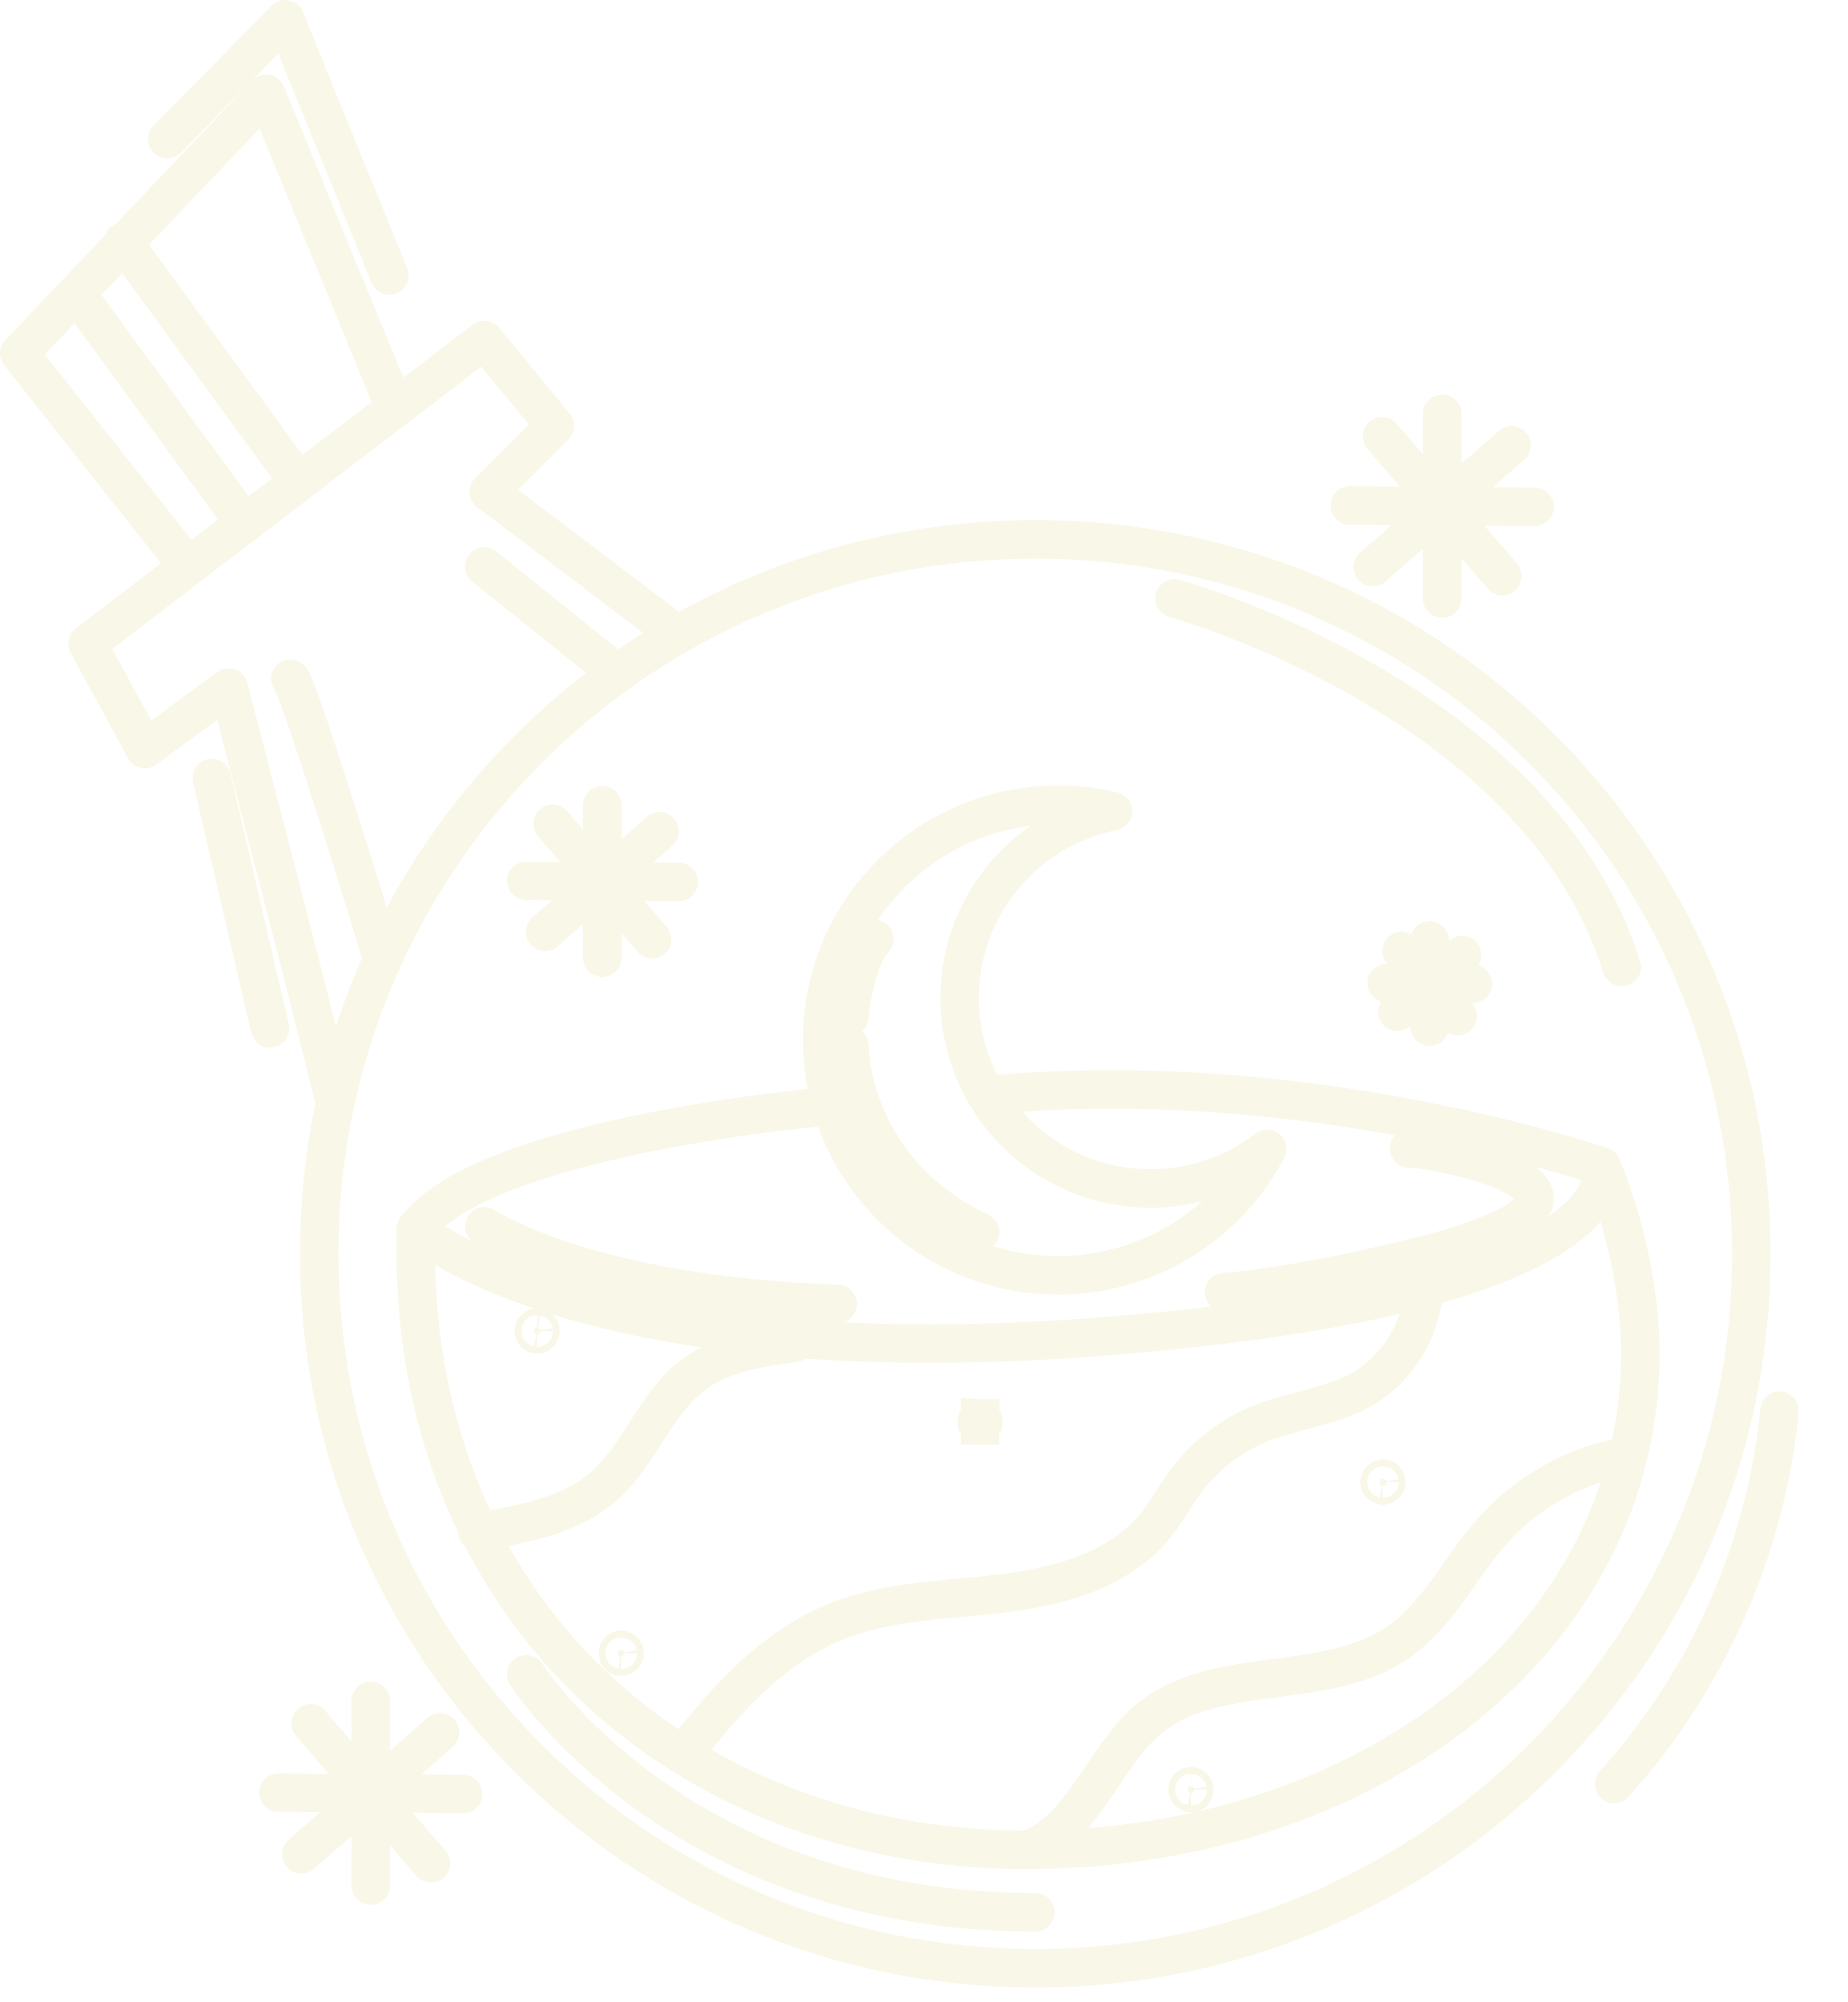
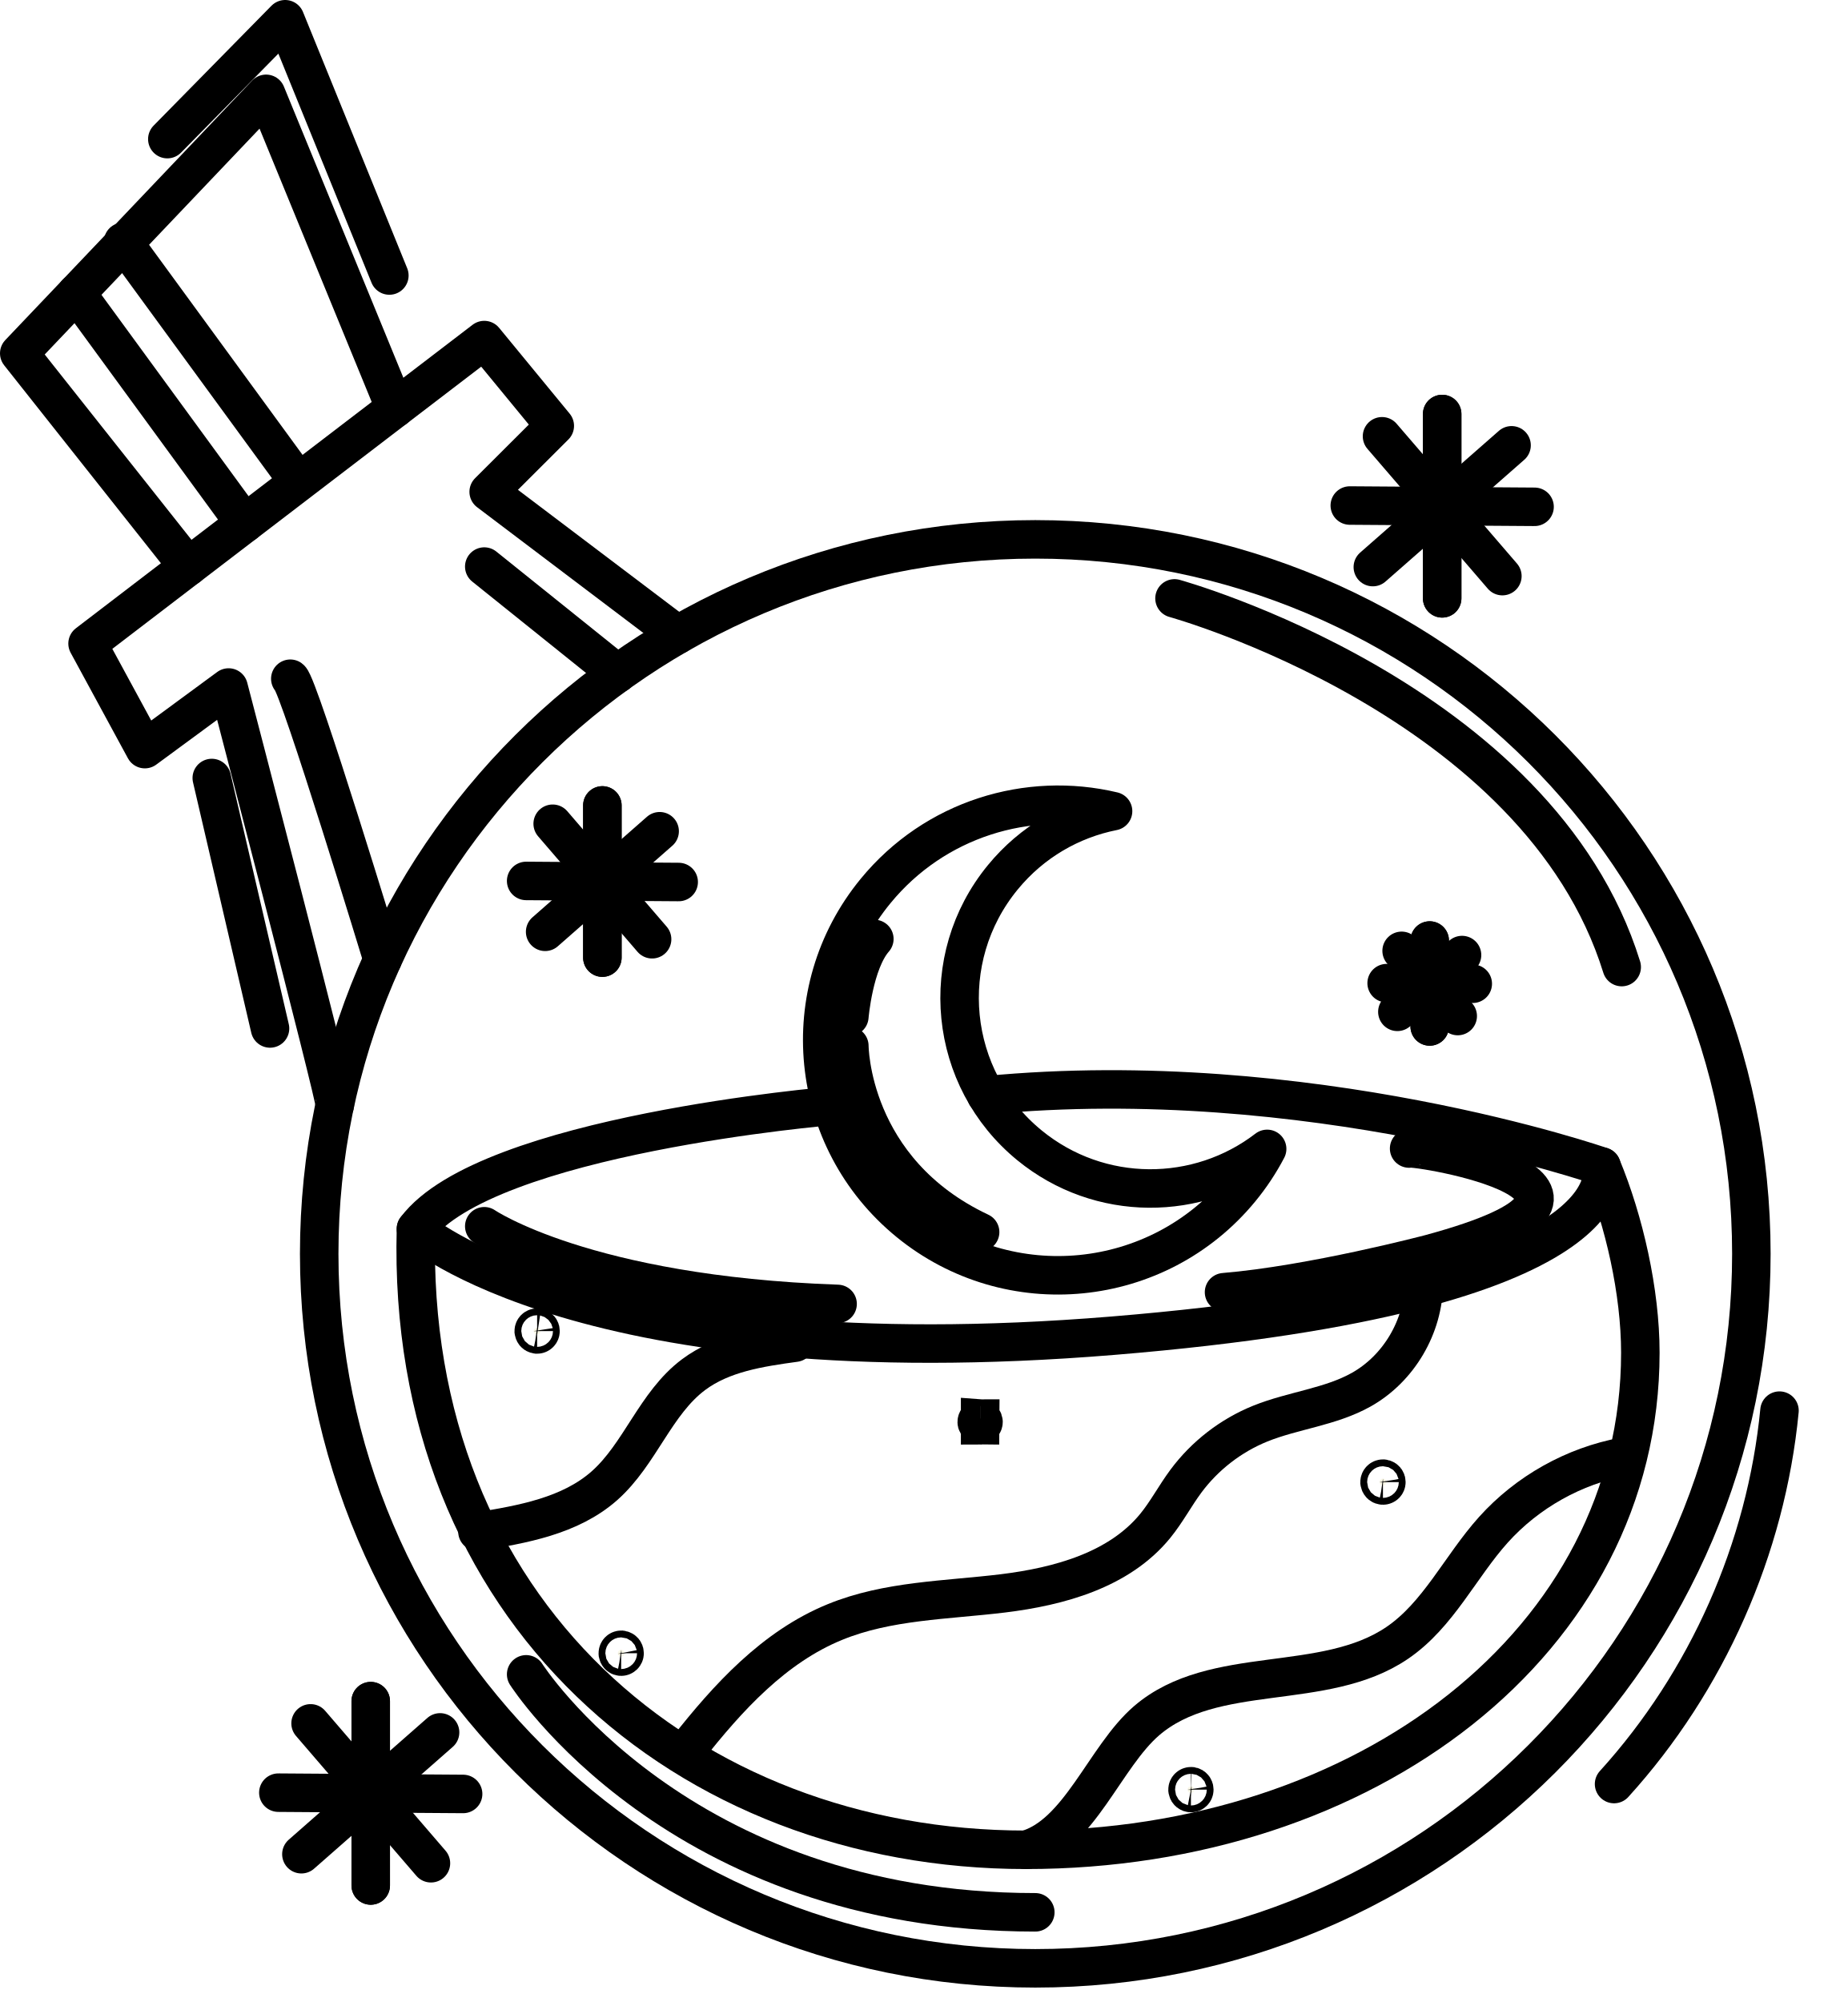
<svg xmlns="http://www.w3.org/2000/svg" width="36" height="39" viewBox="0 0 36 39" fill="none">
-   <path d="M20.058 22.312C18.469 21.012 18.236 18.674 19.539 17.089C20.106 16.398 20.871 15.964 21.686 15.802C20.028 15.407 18.214 15.951 17.061 17.355C15.452 19.312 15.739 22.2 17.702 23.805C19.664 25.41 22.559 25.123 24.168 23.165C24.372 22.917 24.545 22.654 24.688 22.381C23.347 23.413 21.424 23.429 20.058 22.312Z" stroke="#F9F7E7" stroke-width="0.75" stroke-miterlimit="10" stroke-linecap="round" stroke-linejoin="round" />
-   <path d="M20.171 38.344C27.876 38.344 34.122 32.112 34.122 24.425C34.122 16.739 27.876 10.507 20.171 10.507C12.465 10.507 6.219 16.739 6.219 24.425C6.219 32.112 12.465 38.344 20.171 38.344Z" stroke="#F9F7E7" stroke-width="0.75" stroke-miterlimit="10" stroke-linecap="round" stroke-linejoin="round" />
-   <path d="M31.204 22.724C31.644 23.783 31.959 25.164 31.959 26.351C31.959 31.973 26.607 36.035 19.988 36.035C13.37 36.035 7.904 31.37 8.104 23.939" stroke="#F9F7E7" stroke-width="0.75" stroke-miterlimit="10" stroke-linecap="round" stroke-linejoin="round" />
-   <path d="M16.204 21.544C16.204 21.544 9.478 22.104 8.104 23.939C8.104 23.939 11.393 26.866 21.685 26.02C31.977 25.173 31.204 22.724 31.204 22.724C31.204 22.724 25.49 20.734 19.216 21.336" stroke="#F9F7E7" stroke-width="0.75" stroke-miterlimit="10" stroke-linecap="round" stroke-linejoin="round" />
-   <path d="M6.523 21.524C6.548 21.411 4.454 13.393 4.454 13.393L2.822 14.593L1.706 12.537L9.435 6.625L10.809 8.296L9.521 9.581L13.202 12.365" stroke="#F9F7E7" stroke-width="0.75" stroke-miterlimit="10" stroke-linecap="round" stroke-linejoin="round" />
-   <path d="M5.656 13.222C5.828 13.351 7.454 18.692 7.454 18.692" stroke="#F9F7E7" stroke-width="0.75" stroke-miterlimit="10" stroke-linecap="round" stroke-linejoin="round" />
-   <path d="M9.435 11.037L12.031 13.121" stroke="#F9F7E7" stroke-width="0.75" stroke-miterlimit="10" stroke-linecap="round" stroke-linejoin="round" />
-   <path d="M3.666 11.038L0.375 6.883L5.184 1.828L7.698 7.954" stroke="#F9F7E7" stroke-width="0.75" stroke-miterlimit="10" stroke-linecap="round" stroke-linejoin="round" />
-   <path d="M1.489 5.711L4.766 10.196" stroke="#F9F7E7" stroke-width="0.75" stroke-miterlimit="10" stroke-linecap="round" stroke-linejoin="round" />
-   <path d="M2.398 4.711L5.675 9.196" stroke="#F9F7E7" stroke-width="0.75" stroke-miterlimit="10" stroke-linecap="round" stroke-linejoin="round" />
-   <path d="M22.883 11.657C22.883 11.657 29.977 13.613 31.596 18.839" stroke="#F9F7E7" stroke-width="0.75" stroke-miterlimit="10" stroke-linecap="round" stroke-linejoin="round" />
-   <path d="M10.251 32.617C10.251 32.617 13.202 37.253 20.171 37.253" stroke="#F9F7E7" stroke-width="0.75" stroke-miterlimit="10" stroke-linecap="round" stroke-linejoin="round" />
-   <path d="M19.988 36.035C21.027 35.746 21.523 34.223 22.34 33.52C23.648 32.396 25.797 32.976 27.223 32.004C28.024 31.459 28.449 30.522 29.095 29.802C29.756 29.066 30.666 28.556 31.639 28.376" stroke="#F9F7E7" stroke-width="0.75" stroke-miterlimit="10" stroke-linecap="round" stroke-linejoin="round" />
-   <path d="M9.302 29.837C10.18 29.696 11.108 29.532 11.774 28.945C12.472 28.328 12.768 27.335 13.514 26.778C14.073 26.36 14.797 26.251 15.489 26.156" stroke="#F9F7E7" stroke-width="0.75" stroke-miterlimit="10" stroke-linecap="round" stroke-linejoin="round" />
-   <path d="M13.391 34.073C14.182 33.068 15.081 32.082 16.267 31.598C17.294 31.177 18.436 31.174 19.538 31.04C20.64 30.905 21.805 30.585 22.507 29.726C22.73 29.453 22.895 29.137 23.105 28.854C23.473 28.358 23.98 27.965 24.553 27.733C25.197 27.473 25.919 27.41 26.524 27.07C27.254 26.659 27.735 25.841 27.74 25.005" stroke="#F9F7E7" stroke-width="0.75" stroke-miterlimit="10" stroke-linecap="round" stroke-linejoin="round" />
-   <path d="M9.435 23.888C9.435 23.888 11.396 25.23 16.319 25.401" stroke="#F9F7E7" stroke-width="0.75" stroke-miterlimit="10" stroke-linecap="round" stroke-linejoin="round" />
-   <path d="M27.454 22.374C27.54 22.317 32.636 23.136 27.855 24.426C27.855 24.426 25.565 25.03 23.848 25.173" stroke="#F9F7E7" stroke-width="0.75" stroke-miterlimit="10" stroke-linecap="round" stroke-linejoin="round" />
-   <path d="M10.531 25.93C10.531 25.966 10.501 25.996 10.465 25.996L10.452 25.994C10.426 25.989 10.406 25.969 10.401 25.943L10.399 25.93C10.399 25.893 10.429 25.863 10.465 25.863L10.479 25.865C10.509 25.871 10.531 25.897 10.531 25.93Z" fill="#F9F7E7" stroke="#F9F7E7" stroke-width="0.75" />
-   <path d="M27.011 28.872C27.011 28.908 26.981 28.938 26.944 28.938C26.913 28.938 26.886 28.915 26.88 28.885L26.878 28.872C26.878 28.835 26.908 28.805 26.944 28.805L26.958 28.807C26.988 28.813 27.011 28.839 27.011 28.872Z" fill="#F9F7E7" stroke="#F9F7E7" stroke-width="0.75" />
-   <path d="M12.169 32.206C12.169 32.242 12.139 32.272 12.102 32.272C12.071 32.272 12.044 32.249 12.038 32.219L12.037 32.206C12.037 32.169 12.066 32.139 12.102 32.139L12.116 32.141C12.146 32.147 12.169 32.173 12.169 32.206Z" fill="#F9F7E7" stroke="#F9F7E7" stroke-width="0.75" />
-   <path d="M23.269 34.863C23.269 34.9 23.239 34.93 23.203 34.93C23.172 34.929 23.145 34.907 23.139 34.877L23.137 34.863C23.137 34.826 23.167 34.797 23.203 34.797L23.217 34.798C23.247 34.804 23.269 34.831 23.269 34.863Z" fill="#F9F7E7" stroke="#F9F7E7" stroke-width="0.75" />
+   <path d="M20.058 22.312C18.469 21.012 18.236 18.674 19.539 17.089C20.106 16.398 20.871 15.964 21.686 15.802C20.028 15.407 18.214 15.951 17.061 17.355C15.452 19.312 15.739 22.2 17.702 23.805C19.664 25.41 22.559 25.123 24.168 23.165C24.372 22.917 24.545 22.654 24.688 22.381C23.347 23.413 21.424 23.429 20.058 22.312Z" stroke="currentColor" stroke-width="0.75" stroke-miterlimit="10" stroke-linecap="round" stroke-linejoin="round" />
+   <path d="M20.171 38.344C27.876 38.344 34.122 32.112 34.122 24.425C34.122 16.739 27.876 10.507 20.171 10.507C12.465 10.507 6.219 16.739 6.219 24.425C6.219 32.112 12.465 38.344 20.171 38.344Z" stroke="currentColor" stroke-width="0.75" stroke-miterlimit="10" stroke-linecap="round" stroke-linejoin="round" />
+   <path d="M31.204 22.724C31.644 23.783 31.959 25.164 31.959 26.351C31.959 31.973 26.607 36.035 19.988 36.035C13.37 36.035 7.904 31.37 8.104 23.939" stroke="currentColor" stroke-width="0.75" stroke-miterlimit="10" stroke-linecap="round" stroke-linejoin="round" />
+   <path d="M16.204 21.544C16.204 21.544 9.478 22.104 8.104 23.939C8.104 23.939 11.393 26.866 21.685 26.02C31.977 25.173 31.204 22.724 31.204 22.724C31.204 22.724 25.49 20.734 19.216 21.336" stroke="currentColor" stroke-width="0.75" stroke-miterlimit="10" stroke-linecap="round" stroke-linejoin="round" />
+   <path d="M6.523 21.524C6.548 21.411 4.454 13.393 4.454 13.393L2.822 14.593L1.706 12.537L9.435 6.625L10.809 8.296L9.521 9.581L13.202 12.365" stroke="currentColor" stroke-width="0.75" stroke-miterlimit="10" stroke-linecap="round" stroke-linejoin="round" />
+   <path d="M5.656 13.222C5.828 13.351 7.454 18.692 7.454 18.692" stroke="currentColor" stroke-width="0.75" stroke-miterlimit="10" stroke-linecap="round" stroke-linejoin="round" />
+   <path d="M9.435 11.037L12.031 13.121" stroke="currentColor" stroke-width="0.75" stroke-miterlimit="10" stroke-linecap="round" stroke-linejoin="round" />
+   <path d="M3.666 11.038L0.375 6.883L5.184 1.828L7.698 7.954" stroke="currentColor" stroke-width="0.75" stroke-miterlimit="10" stroke-linecap="round" stroke-linejoin="round" />
+   <path d="M1.489 5.711L4.766 10.196" stroke="currentColor" stroke-width="0.75" stroke-miterlimit="10" stroke-linecap="round" stroke-linejoin="round" />
+   <path d="M2.398 4.711L5.675 9.196" stroke="currentColor" stroke-width="0.75" stroke-miterlimit="10" stroke-linecap="round" stroke-linejoin="round" />
+   <path d="M22.883 11.657C22.883 11.657 29.977 13.613 31.596 18.839" stroke="currentColor" stroke-width="0.75" stroke-miterlimit="10" stroke-linecap="round" stroke-linejoin="round" />
+   <path d="M10.251 32.617C10.251 32.617 13.202 37.253 20.171 37.253" stroke="currentColor" stroke-width="0.75" stroke-miterlimit="10" stroke-linecap="round" stroke-linejoin="round" />
+   <path d="M19.988 36.035C21.027 35.746 21.523 34.223 22.34 33.52C23.648 32.396 25.797 32.976 27.223 32.004C28.024 31.459 28.449 30.522 29.095 29.802C29.756 29.066 30.666 28.556 31.639 28.376" stroke="currentColor" stroke-width="0.75" stroke-miterlimit="10" stroke-linecap="round" stroke-linejoin="round" />
+   <path d="M9.302 29.837C10.18 29.696 11.108 29.532 11.774 28.945C12.472 28.328 12.768 27.335 13.514 26.778C14.073 26.36 14.797 26.251 15.489 26.156" stroke="currentColor" stroke-width="0.75" stroke-miterlimit="10" stroke-linecap="round" stroke-linejoin="round" />
+   <path d="M13.391 34.073C14.182 33.068 15.081 32.082 16.267 31.598C17.294 31.177 18.436 31.174 19.538 31.04C20.64 30.905 21.805 30.585 22.507 29.726C22.73 29.453 22.895 29.137 23.105 28.854C23.473 28.358 23.98 27.965 24.553 27.733C25.197 27.473 25.919 27.41 26.524 27.07C27.254 26.659 27.735 25.841 27.74 25.005" stroke="currentColor" stroke-width="0.75" stroke-miterlimit="10" stroke-linecap="round" stroke-linejoin="round" />
+   <path d="M9.435 23.888C9.435 23.888 11.396 25.23 16.319 25.401" stroke="currentColor" stroke-width="0.75" stroke-miterlimit="10" stroke-linecap="round" stroke-linejoin="round" />
+   <path d="M27.454 22.374C27.54 22.317 32.636 23.136 27.855 24.426C27.855 24.426 25.565 25.03 23.848 25.173" stroke="currentColor" stroke-width="0.75" stroke-miterlimit="10" stroke-linecap="round" stroke-linejoin="round" />
+   <path d="M10.531 25.93C10.531 25.966 10.501 25.996 10.465 25.996L10.452 25.994C10.426 25.989 10.406 25.969 10.401 25.943L10.399 25.93C10.399 25.893 10.429 25.863 10.465 25.863L10.479 25.865C10.509 25.871 10.531 25.897 10.531 25.93Z" fill="#F9F7E7" stroke="currentColor" stroke-width="0.75" />
+   <path d="M27.011 28.872C27.011 28.908 26.981 28.938 26.944 28.938C26.913 28.938 26.886 28.915 26.88 28.885L26.878 28.872C26.878 28.835 26.908 28.805 26.944 28.805L26.958 28.807C26.988 28.813 27.011 28.839 27.011 28.872Z" fill="#F9F7E7" stroke="currentColor" stroke-width="0.75" />
+   <path d="M12.169 32.206C12.169 32.242 12.139 32.272 12.102 32.272C12.071 32.272 12.044 32.249 12.038 32.219L12.037 32.206C12.037 32.169 12.066 32.139 12.102 32.139L12.116 32.141C12.146 32.147 12.169 32.173 12.169 32.206Z" fill="#F9F7E7" stroke="currentColor" stroke-width="0.75" />
+   <path d="M23.269 34.863C23.269 34.9 23.239 34.93 23.203 34.93C23.172 34.929 23.145 34.907 23.139 34.877L23.137 34.863C23.137 34.826 23.167 34.797 23.203 34.797L23.217 34.798C23.247 34.804 23.269 34.831 23.269 34.863Z" fill="#F9F7E7" stroke="currentColor" stroke-width="0.75" />
  <path d="M19.096 27.634V27.766C19.132 27.766 19.162 27.737 19.162 27.7C19.162 27.668 19.139 27.641 19.109 27.635L19.096 27.634ZM19.096 27.634C19.059 27.634 19.03 27.663 19.03 27.7L19.031 27.714C19.037 27.744 19.064 27.766 19.095 27.766L19.096 27.634Z" fill="#F9F7E7" />
-   <path d="M19.096 27.634V27.766C19.132 27.766 19.162 27.737 19.162 27.7C19.162 27.668 19.139 27.641 19.109 27.635L19.096 27.634ZM19.096 27.634C19.059 27.634 19.03 27.663 19.03 27.7L19.031 27.714C19.037 27.744 19.064 27.766 19.095 27.766L19.096 27.634Z" stroke="#F9F7E7" stroke-width="0.75" />
-   <path d="M16.548 20.375C16.548 20.375 16.548 22.802 19.096 24.002" stroke="#F9F7E7" stroke-width="0.75" stroke-miterlimit="10" stroke-linecap="round" stroke-linejoin="round" />
-   <path d="M16.548 19.805C16.548 19.805 16.634 18.748 17.035 18.291" stroke="#F9F7E7" stroke-width="0.75" stroke-miterlimit="10" stroke-linecap="round" stroke-linejoin="round" />
-   <path d="M11.736 18.655V15.69" stroke="#F9F7E7" stroke-width="0.75" stroke-miterlimit="10" stroke-linecap="round" stroke-linejoin="round" />
-   <path d="M12.705 18.297L10.768 16.047" stroke="#F9F7E7" stroke-width="0.75" stroke-miterlimit="10" stroke-linecap="round" stroke-linejoin="round" />
-   <path d="M10.251 17.161L13.223 17.182" stroke="#F9F7E7" stroke-width="0.75" stroke-miterlimit="10" stroke-linecap="round" stroke-linejoin="round" />
-   <path d="M10.621 18.152L12.852 16.193" stroke="#F9F7E7" stroke-width="0.75" stroke-miterlimit="10" stroke-linecap="round" stroke-linejoin="round" />
-   <path d="M11.736 18.655V15.69" stroke="#F9F7E7" stroke-width="0.75" stroke-miterlimit="10" stroke-linecap="round" stroke-linejoin="round" />
-   <path d="M27.855 19.996V18.322" stroke="#F9F7E7" stroke-width="0.75" stroke-miterlimit="10" stroke-linecap="round" stroke-linejoin="round" />
-   <path d="M28.401 19.793L27.308 18.523" stroke="#F9F7E7" stroke-width="0.75" stroke-miterlimit="10" stroke-linecap="round" stroke-linejoin="round" />
-   <path d="M27.016 19.152L28.694 19.164" stroke="#F9F7E7" stroke-width="0.75" stroke-miterlimit="10" stroke-linecap="round" stroke-linejoin="round" />
-   <path d="M27.225 19.711L28.485 18.605" stroke="#F9F7E7" stroke-width="0.75" stroke-miterlimit="10" stroke-linecap="round" stroke-linejoin="round" />
-   <path d="M27.855 19.996V18.322" stroke="#F9F7E7" stroke-width="0.75" stroke-miterlimit="10" stroke-linecap="round" stroke-linejoin="round" />
-   <path d="M28.098 11.656V8.065" stroke="#F9F7E7" stroke-width="0.75" stroke-miterlimit="10" stroke-linecap="round" stroke-linejoin="round" />
-   <path d="M29.271 11.223L26.926 8.499" stroke="#F9F7E7" stroke-width="0.75" stroke-miterlimit="10" stroke-linecap="round" stroke-linejoin="round" />
-   <path d="M26.298 9.848L29.898 9.873" stroke="#F9F7E7" stroke-width="0.75" stroke-miterlimit="10" stroke-linecap="round" stroke-linejoin="round" />
-   <path d="M26.747 11.047L29.45 8.675" stroke="#F9F7E7" stroke-width="0.75" stroke-miterlimit="10" stroke-linecap="round" stroke-linejoin="round" />
-   <path d="M28.098 11.656V8.065" stroke="#F9F7E7" stroke-width="0.75" stroke-miterlimit="10" stroke-linecap="round" stroke-linejoin="round" />
-   <path d="M7.223 36.73V33.139" stroke="#F9F7E7" stroke-width="0.75" stroke-miterlimit="10" stroke-linecap="round" stroke-linejoin="round" />
-   <path d="M8.396 36.297L6.051 33.572" stroke="#F9F7E7" stroke-width="0.75" stroke-miterlimit="10" stroke-linecap="round" stroke-linejoin="round" />
-   <path d="M5.423 34.922L9.023 34.947" stroke="#F9F7E7" stroke-width="0.75" stroke-miterlimit="10" stroke-linecap="round" stroke-linejoin="round" />
-   <path d="M5.872 36.121L8.574 33.748" stroke="#F9F7E7" stroke-width="0.75" stroke-miterlimit="10" stroke-linecap="round" stroke-linejoin="round" />
-   <path d="M7.223 36.73V33.139" stroke="#F9F7E7" stroke-width="0.75" stroke-miterlimit="10" stroke-linecap="round" stroke-linejoin="round" />
-   <path d="M4.126 15.156C4.505 16.783 4.883 18.409 5.261 20.035" stroke="#F9F7E7" stroke-width="0.75" stroke-miterlimit="10" stroke-linecap="round" stroke-linejoin="round" />
-   <path d="M31.447 34.754C33.261 32.755 34.41 30.165 34.67 27.48" stroke="#F9F7E7" stroke-width="0.75" stroke-miterlimit="10" stroke-linecap="round" stroke-linejoin="round" />
-   <path d="M3.26 2.71L5.556 0.375L7.586 5.367" stroke="#F9F7E7" stroke-width="0.75" stroke-miterlimit="10" stroke-linecap="round" stroke-linejoin="round" />
+   <path d="M19.096 27.634V27.766C19.132 27.766 19.162 27.737 19.162 27.7C19.162 27.668 19.139 27.641 19.109 27.635L19.096 27.634ZM19.096 27.634C19.059 27.634 19.03 27.663 19.03 27.7L19.031 27.714C19.037 27.744 19.064 27.766 19.095 27.766L19.096 27.634Z" stroke="currentColor" stroke-width="0.75" />
+   <path d="M16.548 20.375C16.548 20.375 16.548 22.802 19.096 24.002" stroke="currentColor" stroke-width="0.75" stroke-miterlimit="10" stroke-linecap="round" stroke-linejoin="round" />
+   <path d="M16.548 19.805C16.548 19.805 16.634 18.748 17.035 18.291" stroke="currentColor" stroke-width="0.75" stroke-miterlimit="10" stroke-linecap="round" stroke-linejoin="round" />
+   <path d="M11.736 18.655V15.69" stroke="currentColor" stroke-width="0.75" stroke-miterlimit="10" stroke-linecap="round" stroke-linejoin="round" />
+   <path d="M12.705 18.297L10.768 16.047" stroke="currentColor" stroke-width="0.75" stroke-miterlimit="10" stroke-linecap="round" stroke-linejoin="round" />
+   <path d="M10.251 17.161L13.223 17.182" stroke="currentColor" stroke-width="0.75" stroke-miterlimit="10" stroke-linecap="round" stroke-linejoin="round" />
+   <path d="M10.621 18.152L12.852 16.193" stroke="currentColor" stroke-width="0.75" stroke-miterlimit="10" stroke-linecap="round" stroke-linejoin="round" />
+   <path d="M11.736 18.655V15.69" stroke="currentColor" stroke-width="0.75" stroke-miterlimit="10" stroke-linecap="round" stroke-linejoin="round" />
+   <path d="M27.855 19.996V18.322" stroke="currentColor" stroke-width="0.75" stroke-miterlimit="10" stroke-linecap="round" stroke-linejoin="round" />
+   <path d="M28.401 19.793L27.308 18.523" stroke="currentColor" stroke-width="0.75" stroke-miterlimit="10" stroke-linecap="round" stroke-linejoin="round" />
+   <path d="M27.016 19.152L28.694 19.164" stroke="currentColor" stroke-width="0.75" stroke-miterlimit="10" stroke-linecap="round" stroke-linejoin="round" />
+   <path d="M27.225 19.711L28.485 18.605" stroke="currentColor" stroke-width="0.75" stroke-miterlimit="10" stroke-linecap="round" stroke-linejoin="round" />
+   <path d="M27.855 19.996V18.322" stroke="currentColor" stroke-width="0.75" stroke-miterlimit="10" stroke-linecap="round" stroke-linejoin="round" />
+   <path d="M28.098 11.656V8.065" stroke="currentColor" stroke-width="0.75" stroke-miterlimit="10" stroke-linecap="round" stroke-linejoin="round" />
+   <path d="M29.271 11.223L26.926 8.499" stroke="currentColor" stroke-width="0.75" stroke-miterlimit="10" stroke-linecap="round" stroke-linejoin="round" />
+   <path d="M26.298 9.848L29.898 9.873" stroke="currentColor" stroke-width="0.75" stroke-miterlimit="10" stroke-linecap="round" stroke-linejoin="round" />
+   <path d="M26.747 11.047L29.45 8.675" stroke="currentColor" stroke-width="0.75" stroke-miterlimit="10" stroke-linecap="round" stroke-linejoin="round" />
+   <path d="M28.098 11.656V8.065" stroke="currentColor" stroke-width="0.75" stroke-miterlimit="10" stroke-linecap="round" stroke-linejoin="round" />
+   <path d="M7.223 36.73V33.139" stroke="currentColor" stroke-width="0.75" stroke-miterlimit="10" stroke-linecap="round" stroke-linejoin="round" />
+   <path d="M8.396 36.297L6.051 33.572" stroke="currentColor" stroke-width="0.75" stroke-miterlimit="10" stroke-linecap="round" stroke-linejoin="round" />
+   <path d="M5.423 34.922L9.023 34.947" stroke="currentColor" stroke-width="0.75" stroke-miterlimit="10" stroke-linecap="round" stroke-linejoin="round" />
+   <path d="M5.872 36.121L8.574 33.748" stroke="currentColor" stroke-width="0.75" stroke-miterlimit="10" stroke-linecap="round" stroke-linejoin="round" />
+   <path d="M7.223 36.73V33.139" stroke="currentColor" stroke-width="0.75" stroke-miterlimit="10" stroke-linecap="round" stroke-linejoin="round" />
+   <path d="M4.126 15.156C4.505 16.783 4.883 18.409 5.261 20.035" stroke="currentColor" stroke-width="0.75" stroke-miterlimit="10" stroke-linecap="round" stroke-linejoin="round" />
+   <path d="M31.447 34.754C33.261 32.755 34.41 30.165 34.67 27.48" stroke="currentColor" stroke-width="0.75" stroke-miterlimit="10" stroke-linecap="round" stroke-linejoin="round" />
+   <path d="M3.26 2.71L5.556 0.375L7.586 5.367" stroke="currentColor" stroke-width="0.75" stroke-miterlimit="10" stroke-linecap="round" stroke-linejoin="round" />
</svg>
